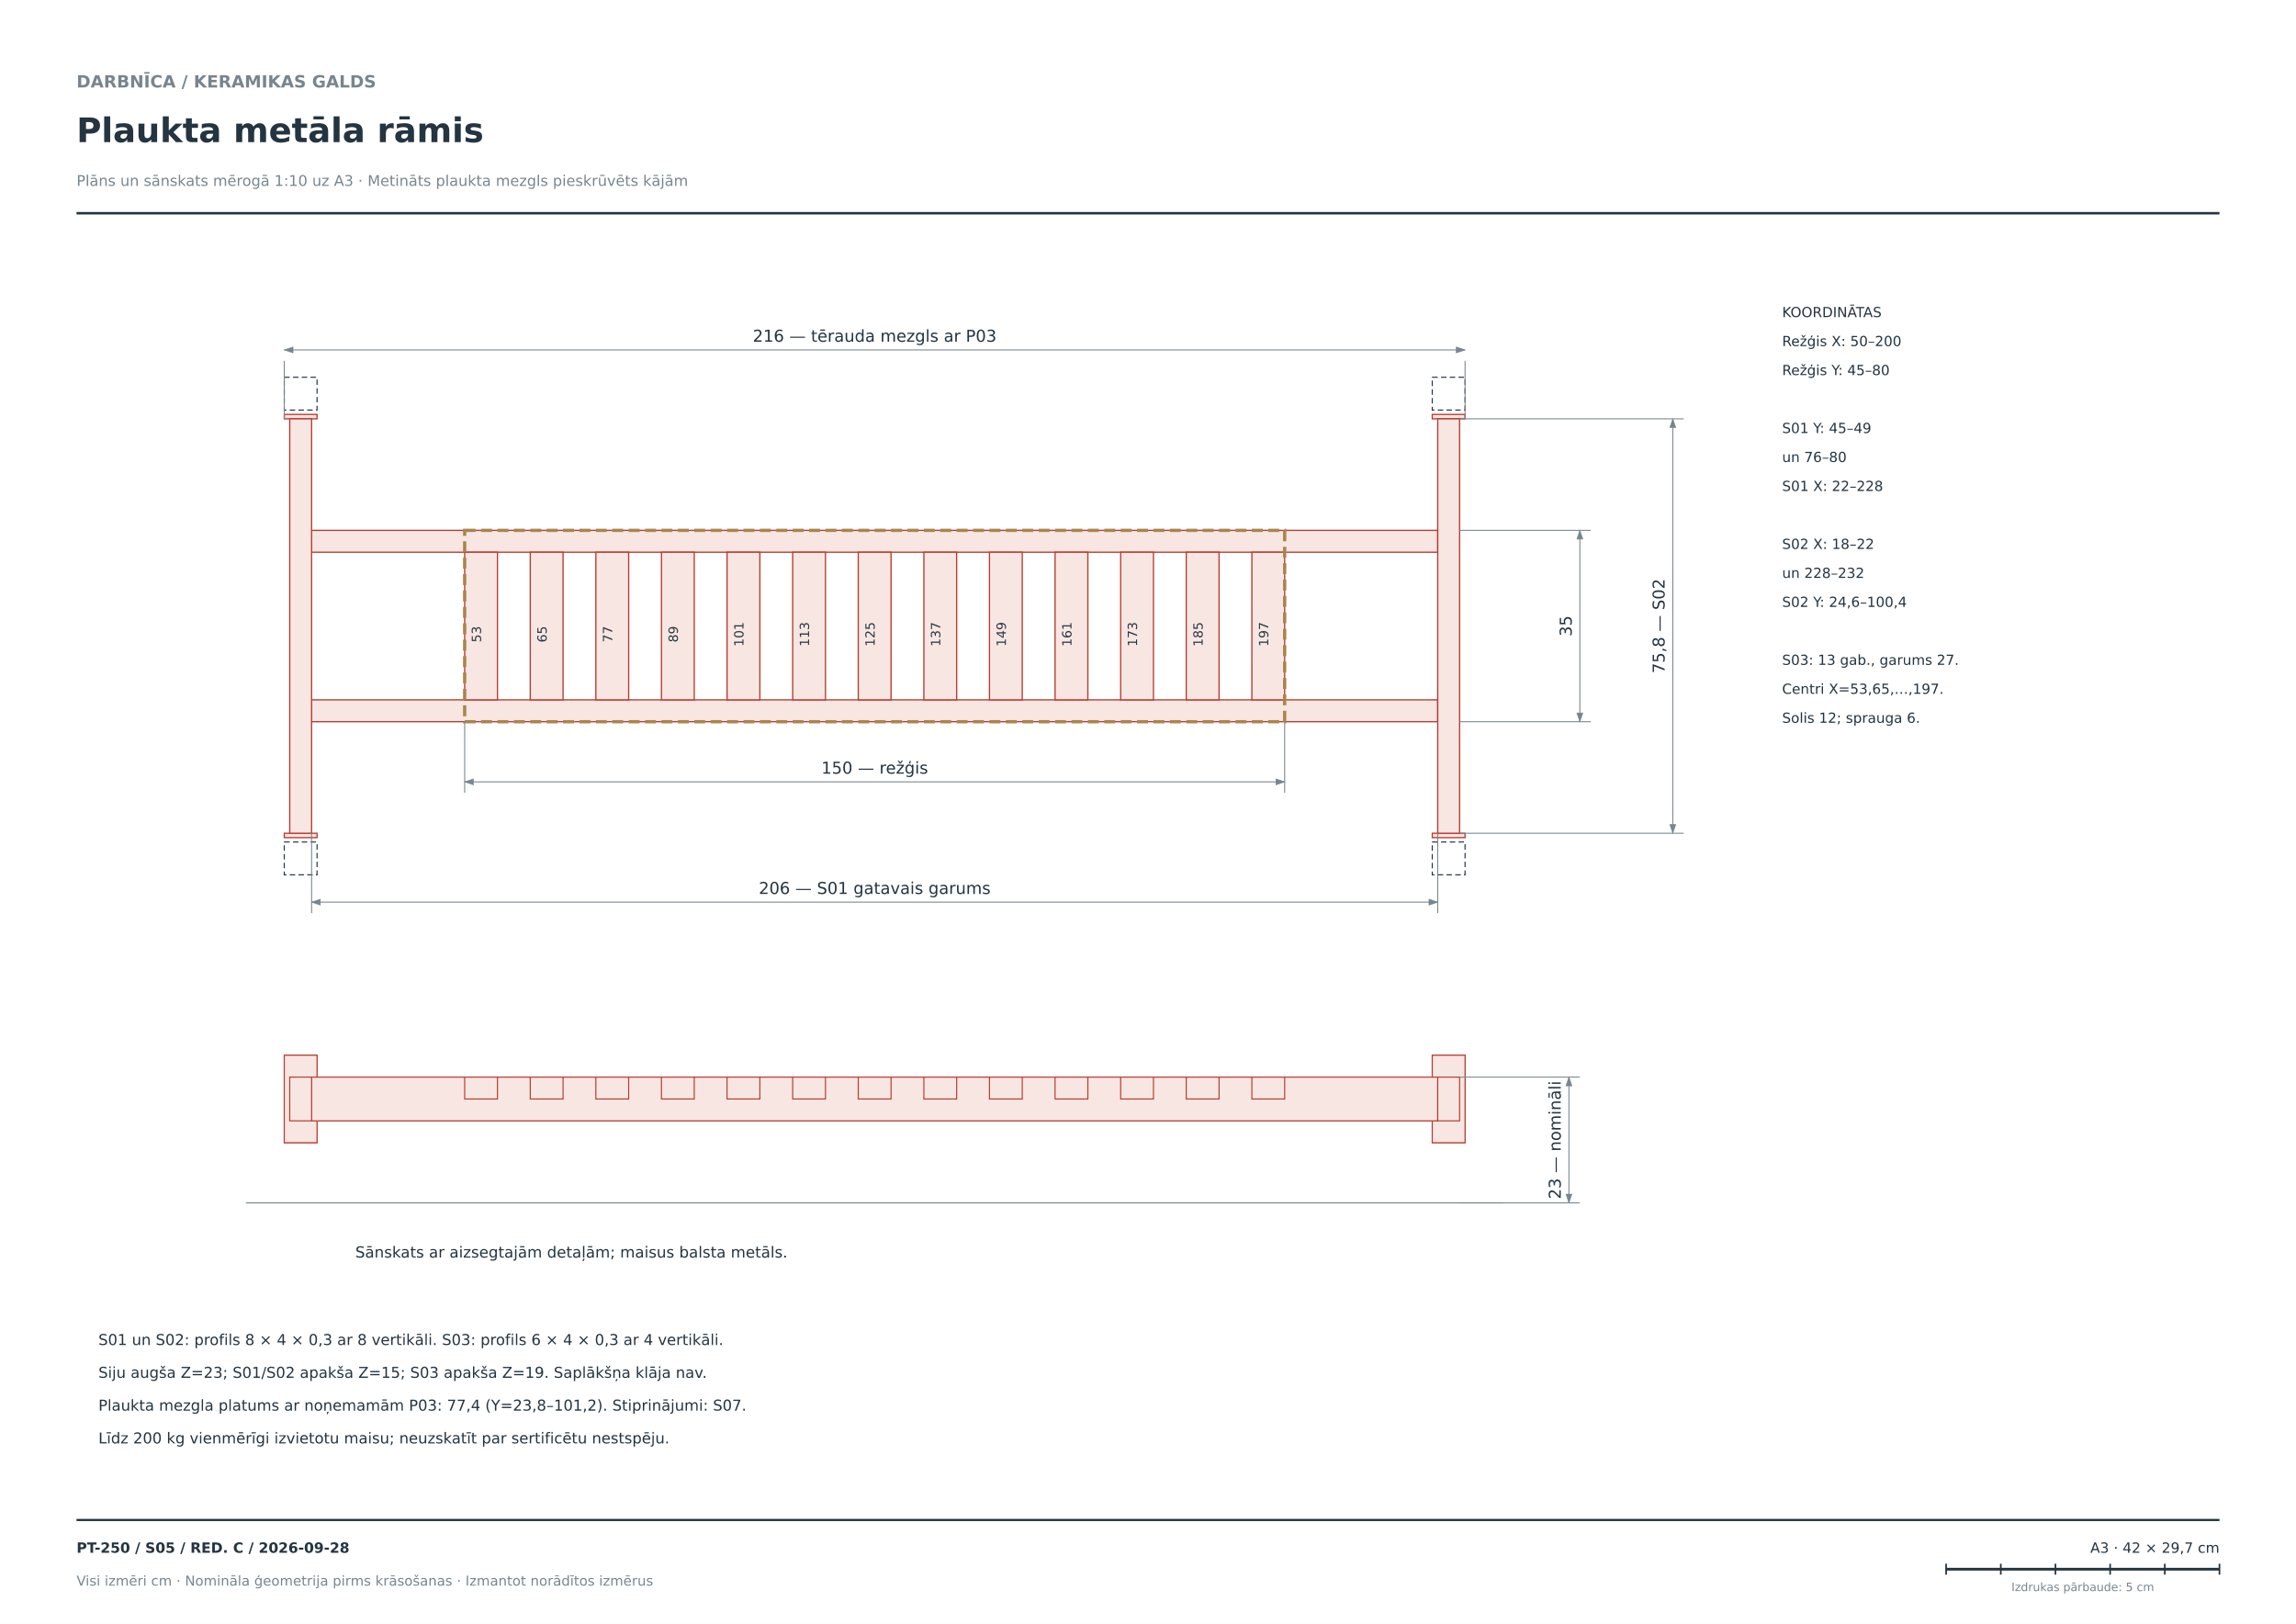
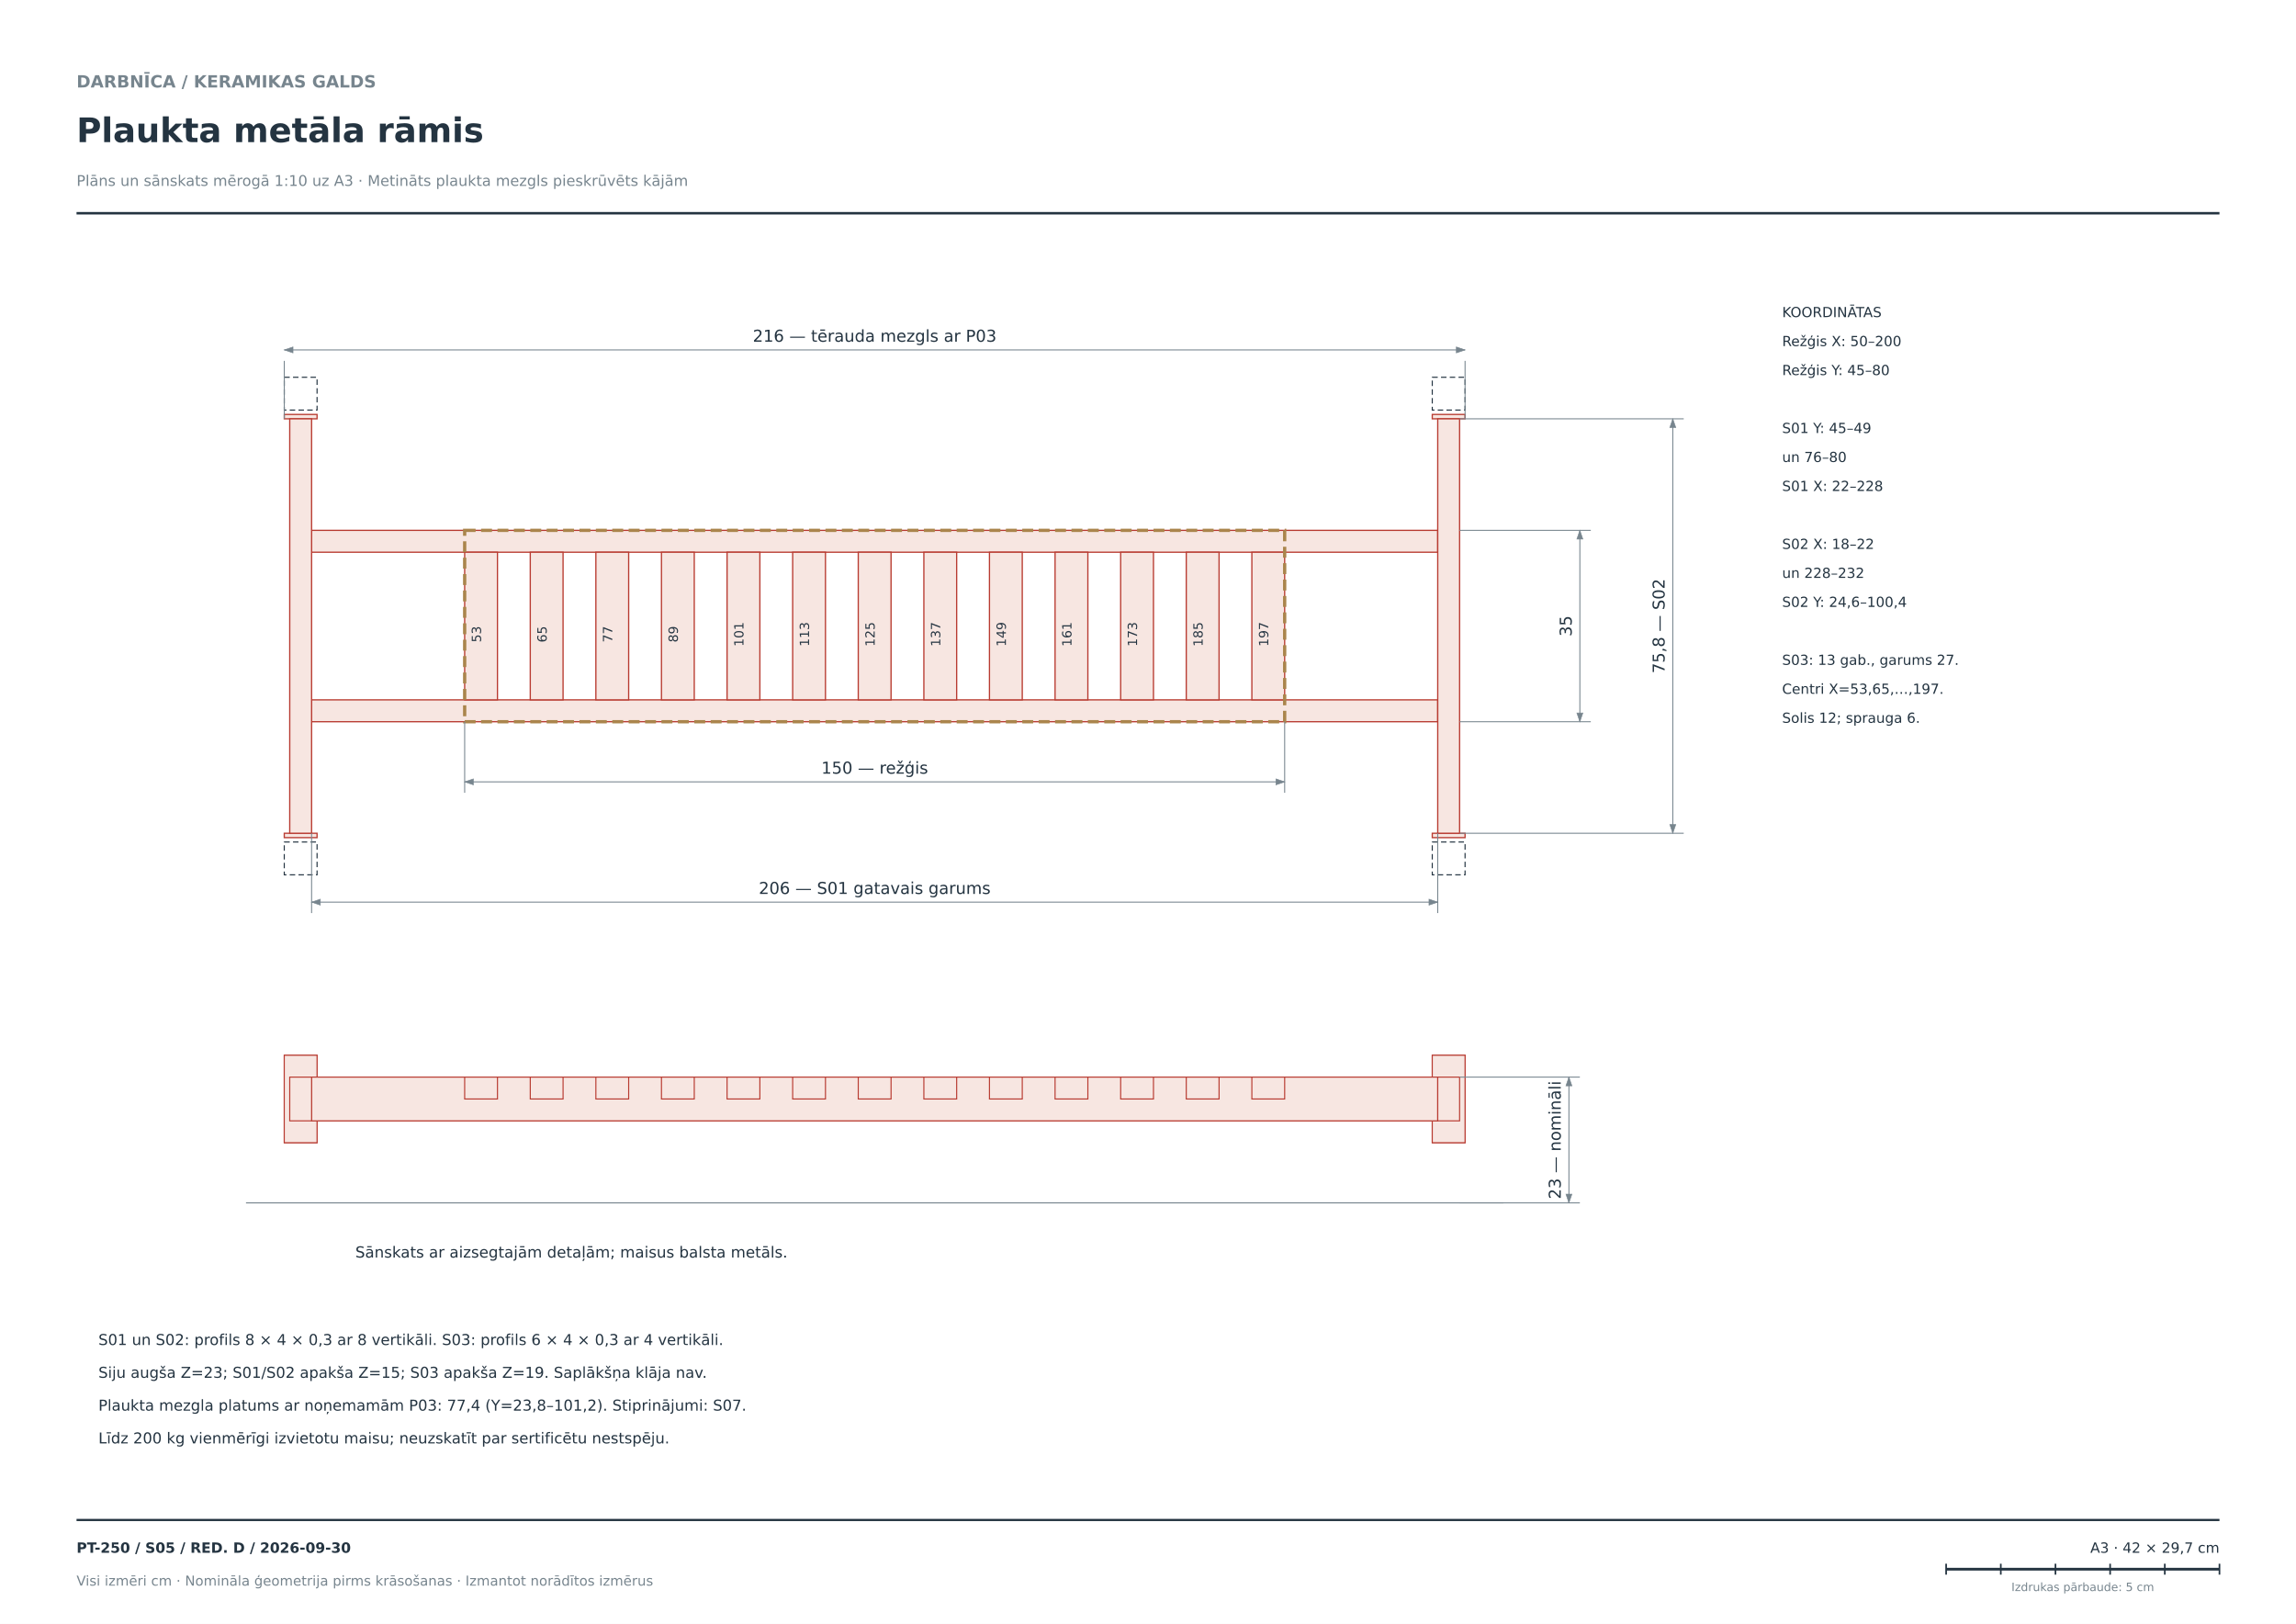
<svg xmlns="http://www.w3.org/2000/svg" width="42cm" height="29.7cm" viewBox="0 0 420 297">
  <rect width="420" height="297" fill="white" />
  <text x="14" y="16" font-family="DejaVu Sans" font-size="3.1" fill="#77858e" text-anchor="start" font-weight="bold">DARBNĪCA / KERAMIKAS GALDS</text>
  <text x="14" y="26" font-family="DejaVu Sans" font-size="6.2" fill="#243441" text-anchor="start" font-weight="bold">Plaukta metāla rāmis</text>
  <text x="14" y="34" font-family="DejaVu Sans" font-size="2.7" fill="#77858e" text-anchor="start">Plāns un sānskats mērogā 1:10 uz A3 · Metināts plaukta mezgls pieskrūvēts kājām</text>
  <line x1="14" y1="39" x2="406" y2="39" stroke="#243441" stroke-width="0.45" />
  <line x1="14" y1="278" x2="406" y2="278" stroke="#243441" stroke-width="0.4" />
-   <text x="14" y="284" font-family="DejaVu Sans" font-size="2.6" fill="#243441" text-anchor="start" font-weight="bold">PT-250  /  S05  /  RED. C  /  2026-09-28</text>
+   <text x="14" y="284" font-family="DejaVu Sans" font-size="2.6" fill="#243441" text-anchor="start" font-weight="bold">PT-250  /  S05  /  RED. D  /  2026-09-30</text>
  <text x="14" y="290" font-family="DejaVu Sans" font-size="2.5" fill="#77858e" text-anchor="start">Visi izmēri cm · Nomināla ģeometrija pirms krāsošanas · Izmantot norādītos izmērus</text>
  <text x="406" y="284" font-family="DejaVu Sans" font-size="2.6" fill="#243441" text-anchor="end">A3 · 42 × 29,7 cm</text>
  <line x1="356" y1="287" x2="406" y2="287" stroke="#243441" stroke-width="0.5" />
  <line x1="356" y1="286" x2="356" y2="288" stroke="#243441" stroke-width="0.3" />
  <line x1="366" y1="286" x2="366" y2="288" stroke="#243441" stroke-width="0.3" />
  <line x1="376" y1="286" x2="376" y2="288" stroke="#243441" stroke-width="0.3" />
  <line x1="386" y1="286" x2="386" y2="288" stroke="#243441" stroke-width="0.3" />
  <line x1="396" y1="286" x2="396" y2="288" stroke="#243441" stroke-width="0.3" />
  <line x1="406" y1="286" x2="406" y2="288" stroke="#243441" stroke-width="0.3" />
  <text x="381" y="291" font-family="DejaVu Sans" font-size="2.1" fill="#77858e" text-anchor="middle">Izdrukas pārbaude: 5 cm</text>
  <rect x="52" y="75.8" width="6" height="0.8" fill="#f7e6e1" stroke="#b83b31" stroke-width="0.23" rx="0" />
  <rect x="262" y="75.8" width="6" height="0.8" fill="#f7e6e1" stroke="#b83b31" stroke-width="0.23" rx="0" />
  <rect x="52" y="152.4" width="6" height="0.8" fill="#f7e6e1" stroke="#b83b31" stroke-width="0.23" rx="0" />
  <rect x="262" y="152.4" width="6" height="0.8" fill="#f7e6e1" stroke="#b83b31" stroke-width="0.23" rx="0" />
  <rect x="57" y="97" width="206" height="4" fill="#f7e6e1" stroke="#b83b31" stroke-width="0.23" rx="0" />
  <rect x="57" y="128" width="206" height="4" fill="#f7e6e1" stroke="#b83b31" stroke-width="0.23" rx="0" />
  <rect x="53" y="76.6" width="4" height="75.8" fill="#f7e6e1" stroke="#b83b31" stroke-width="0.23" rx="0" />
  <rect x="263" y="76.6" width="4" height="75.8" fill="#f7e6e1" stroke="#b83b31" stroke-width="0.23" rx="0" />
  <rect x="85" y="101" width="6" height="27" fill="#f7e6e1" stroke="#b83b31" stroke-width="0.23" rx="0" />
  <rect x="97" y="101" width="6" height="27" fill="#f7e6e1" stroke="#b83b31" stroke-width="0.23" rx="0" />
  <rect x="109" y="101" width="6" height="27" fill="#f7e6e1" stroke="#b83b31" stroke-width="0.23" rx="0" />
  <rect x="121" y="101" width="6" height="27" fill="#f7e6e1" stroke="#b83b31" stroke-width="0.23" rx="0" />
  <rect x="133" y="101" width="6" height="27" fill="#f7e6e1" stroke="#b83b31" stroke-width="0.23" rx="0" />
  <rect x="145" y="101" width="6" height="27" fill="#f7e6e1" stroke="#b83b31" stroke-width="0.23" rx="0" />
  <rect x="157" y="101" width="6" height="27" fill="#f7e6e1" stroke="#b83b31" stroke-width="0.23" rx="0" />
  <rect x="169" y="101" width="6" height="27" fill="#f7e6e1" stroke="#b83b31" stroke-width="0.23" rx="0" />
  <rect x="181" y="101" width="6" height="27" fill="#f7e6e1" stroke="#b83b31" stroke-width="0.23" rx="0" />
  <rect x="193" y="101" width="6" height="27" fill="#f7e6e1" stroke="#b83b31" stroke-width="0.23" rx="0" />
  <rect x="205" y="101" width="6" height="27" fill="#f7e6e1" stroke="#b83b31" stroke-width="0.23" rx="0" />
  <rect x="217" y="101" width="6" height="27" fill="#f7e6e1" stroke="#b83b31" stroke-width="0.23" rx="0" />
  <rect x="229" y="101" width="6" height="27" fill="#f7e6e1" stroke="#b83b31" stroke-width="0.23" rx="0" />
  <rect x="52" y="69" width="6" height="6" fill="none" stroke="#243441" stroke-width="0.2" rx="0" stroke-dasharray="1 .6" />
  <rect x="262" y="69" width="6" height="6" fill="none" stroke="#243441" stroke-width="0.2" rx="0" stroke-dasharray="1 .6" />
  <rect x="52" y="154" width="6" height="6" fill="none" stroke="#243441" stroke-width="0.2" rx="0" stroke-dasharray="1 .6" />
  <rect x="262" y="154" width="6" height="6" fill="none" stroke="#243441" stroke-width="0.2" rx="0" stroke-dasharray="1 .6" />
  <rect x="85" y="97" width="150" height="35" fill="none" stroke="#aa854c" stroke-width="0.6" rx="0" stroke-dasharray="2 1" />
  <text x="88" y="116" font-family="DejaVu Sans" font-size="2.35" fill="#243441" text-anchor="middle" transform="rotate(-90 88 116)">53</text>
  <text x="100" y="116" font-family="DejaVu Sans" font-size="2.35" fill="#243441" text-anchor="middle" transform="rotate(-90 100 116)">65</text>
  <text x="112" y="116" font-family="DejaVu Sans" font-size="2.35" fill="#243441" text-anchor="middle" transform="rotate(-90 112 116)">77</text>
  <text x="124" y="116" font-family="DejaVu Sans" font-size="2.35" fill="#243441" text-anchor="middle" transform="rotate(-90 124 116)">89</text>
  <text x="136" y="116" font-family="DejaVu Sans" font-size="2.35" fill="#243441" text-anchor="middle" transform="rotate(-90 136 116)">101</text>
  <text x="148" y="116" font-family="DejaVu Sans" font-size="2.35" fill="#243441" text-anchor="middle" transform="rotate(-90 148 116)">113</text>
  <text x="160" y="116" font-family="DejaVu Sans" font-size="2.35" fill="#243441" text-anchor="middle" transform="rotate(-90 160 116)">125</text>
  <text x="172" y="116" font-family="DejaVu Sans" font-size="2.35" fill="#243441" text-anchor="middle" transform="rotate(-90 172 116)">137</text>
  <text x="184" y="116" font-family="DejaVu Sans" font-size="2.35" fill="#243441" text-anchor="middle" transform="rotate(-90 184 116)">149</text>
  <text x="196" y="116" font-family="DejaVu Sans" font-size="2.35" fill="#243441" text-anchor="middle" transform="rotate(-90 196 116)">161</text>
  <text x="208" y="116" font-family="DejaVu Sans" font-size="2.35" fill="#243441" text-anchor="middle" transform="rotate(-90 208 116)">173</text>
  <text x="220" y="116" font-family="DejaVu Sans" font-size="2.35" fill="#243441" text-anchor="middle" transform="rotate(-90 220 116)">185</text>
  <text x="232" y="116" font-family="DejaVu Sans" font-size="2.35" fill="#243441" text-anchor="middle" transform="rotate(-90 232 116)">197</text>
  <line x1="52" y1="76.6" x2="52" y2="66" stroke="#77858e" stroke-width="0.18" />
  <line x1="268" y1="76.6" x2="268" y2="66" stroke="#77858e" stroke-width="0.18" />
  <line x1="52" y1="64" x2="268" y2="64" stroke="#77858e" stroke-width="0.18" />
  <polygon points="52,64 53.6,63.45 53.6,64.55" fill="#77858e" stroke="#77858e" stroke-width="0.1" />
  <polygon points="268,64 266.4,63.45 266.4,64.55" fill="#77858e" stroke="#77858e" stroke-width="0.1" />
  <text x="160" y="62.5" font-family="DejaVu Sans" font-size="3" fill="#243441" text-anchor="middle">216 — tērauda mezgls ar P03</text>
  <line x1="85" y1="132" x2="85" y2="145" stroke="#77858e" stroke-width="0.18" />
  <line x1="235" y1="132" x2="235" y2="145" stroke="#77858e" stroke-width="0.18" />
  <line x1="85" y1="143" x2="235" y2="143" stroke="#77858e" stroke-width="0.18" />
  <polygon points="85,143 86.6,142.45 86.6,143.55" fill="#77858e" stroke="#77858e" stroke-width="0.1" />
  <polygon points="235,143 233.4,142.45 233.4,143.55" fill="#77858e" stroke="#77858e" stroke-width="0.1" />
  <text x="160" y="141.5" font-family="DejaVu Sans" font-size="3" fill="#243441" text-anchor="middle">150 — režģis</text>
  <line x1="57" y1="152.4" x2="57" y2="167" stroke="#77858e" stroke-width="0.18" />
  <line x1="263" y1="152.4" x2="263" y2="167" stroke="#77858e" stroke-width="0.18" />
  <line x1="57" y1="165" x2="263" y2="165" stroke="#77858e" stroke-width="0.18" />
  <polygon points="57,165 58.6,164.45 58.6,165.55" fill="#77858e" stroke="#77858e" stroke-width="0.1" />
  <polygon points="263,165 261.4,164.45 261.4,165.55" fill="#77858e" stroke="#77858e" stroke-width="0.1" />
  <text x="160" y="163.5" font-family="DejaVu Sans" font-size="3" fill="#243441" text-anchor="middle">206 — S01 gatavais garums</text>
  <line x1="267" y1="97" x2="291" y2="97" stroke="#77858e" stroke-width="0.18" />
  <line x1="267" y1="132" x2="291" y2="132" stroke="#77858e" stroke-width="0.18" />
  <line x1="289" y1="97" x2="289" y2="132" stroke="#77858e" stroke-width="0.18" />
  <polygon points="289,97 288.45,98.6 289.55,98.6" fill="#77858e" stroke="#77858e" stroke-width="0.1" />
  <polygon points="289,132 288.45,130.4 289.55,130.4" fill="#77858e" stroke="#77858e" stroke-width="0.1" />
  <text x="287.5" y="114.5" font-family="DejaVu Sans" font-size="3" fill="#243441" text-anchor="middle" transform="rotate(-90 287.5 114.5)">35</text>
  <line x1="267" y1="76.6" x2="308" y2="76.6" stroke="#77858e" stroke-width="0.18" />
  <line x1="267" y1="152.4" x2="308" y2="152.4" stroke="#77858e" stroke-width="0.18" />
  <line x1="306" y1="76.6" x2="306" y2="152.4" stroke="#77858e" stroke-width="0.18" />
  <polygon points="306,76.6 305.45,78.2 306.55,78.2" fill="#77858e" stroke="#77858e" stroke-width="0.1" />
  <polygon points="306,152.4 305.45,150.8 306.55,150.8" fill="#77858e" stroke="#77858e" stroke-width="0.1" />
  <text x="304.5" y="114.5" font-family="DejaVu Sans" font-size="3" fill="#243441" text-anchor="middle" transform="rotate(-90 304.5 114.5)">75,8 — S02</text>
  <text x="326" y="58" font-family="DejaVu Sans" font-size="2.55" fill="#243441" text-anchor="start">KOORDINĀTAS</text>
  <text x="326" y="63.3" font-family="DejaVu Sans" font-size="2.55" fill="#243441" text-anchor="start">Režģis X: 50–200</text>
  <text x="326" y="68.6" font-family="DejaVu Sans" font-size="2.55" fill="#243441" text-anchor="start">Režģis Y: 45–80</text>
  <text x="326" y="73.9" font-family="DejaVu Sans" font-size="2.55" fill="#243441" text-anchor="start" />
  <text x="326" y="79.2" font-family="DejaVu Sans" font-size="2.55" fill="#243441" text-anchor="start">S01 Y: 45–49</text>
  <text x="326" y="84.5" font-family="DejaVu Sans" font-size="2.55" fill="#243441" text-anchor="start">un 76–80</text>
  <text x="326" y="89.8" font-family="DejaVu Sans" font-size="2.55" fill="#243441" text-anchor="start">S01 X: 22–228</text>
  <text x="326" y="95.1" font-family="DejaVu Sans" font-size="2.55" fill="#243441" text-anchor="start" />
  <text x="326" y="100.4" font-family="DejaVu Sans" font-size="2.55" fill="#243441" text-anchor="start">S02 X: 18–22</text>
  <text x="326" y="105.7" font-family="DejaVu Sans" font-size="2.55" fill="#243441" text-anchor="start">un 228–232</text>
  <text x="326" y="111" font-family="DejaVu Sans" font-size="2.55" fill="#243441" text-anchor="start">S02 Y: 24,6–100,4</text>
  <text x="326" y="116.3" font-family="DejaVu Sans" font-size="2.55" fill="#243441" text-anchor="start" />
  <text x="326" y="121.6" font-family="DejaVu Sans" font-size="2.55" fill="#243441" text-anchor="start">S03: 13 gab., garums 27.</text>
  <text x="326" y="126.9" font-family="DejaVu Sans" font-size="2.55" fill="#243441" text-anchor="start">Centri X=53,65,…,197.</text>
  <text x="326" y="132.2" font-family="DejaVu Sans" font-size="2.55" fill="#243441" text-anchor="start">Solis 12; sprauga 6.</text>
  <rect x="52" y="193" width="6" height="16" fill="#f7e6e1" stroke="#b83b31" stroke-width="0.2" rx="0" />
  <rect x="262" y="193" width="6" height="16" fill="#f7e6e1" stroke="#b83b31" stroke-width="0.2" rx="0" />
  <rect x="52" y="193" width="6" height="16" fill="#f7e6e1" stroke="#b83b31" stroke-width="0.2" rx="0" />
  <rect x="262" y="193" width="6" height="16" fill="#f7e6e1" stroke="#b83b31" stroke-width="0.2" rx="0" />
  <rect x="57" y="197" width="206" height="8" fill="#f7e6e1" stroke="#b83b31" stroke-width="0.2" rx="0" />
  <rect x="57" y="197" width="206" height="8" fill="#f7e6e1" stroke="#b83b31" stroke-width="0.2" rx="0" />
  <rect x="53" y="197" width="4" height="8" fill="#f7e6e1" stroke="#b83b31" stroke-width="0.2" rx="0" />
  <rect x="263" y="197" width="4" height="8" fill="#f7e6e1" stroke="#b83b31" stroke-width="0.2" rx="0" />
  <rect x="85" y="197" width="6" height="4" fill="#f7e6e1" stroke="#b83b31" stroke-width="0.2" rx="0" />
  <rect x="97" y="197" width="6" height="4" fill="#f7e6e1" stroke="#b83b31" stroke-width="0.2" rx="0" />
  <rect x="109" y="197" width="6" height="4" fill="#f7e6e1" stroke="#b83b31" stroke-width="0.2" rx="0" />
  <rect x="121" y="197" width="6" height="4" fill="#f7e6e1" stroke="#b83b31" stroke-width="0.2" rx="0" />
  <rect x="133" y="197" width="6" height="4" fill="#f7e6e1" stroke="#b83b31" stroke-width="0.2" rx="0" />
  <rect x="145" y="197" width="6" height="4" fill="#f7e6e1" stroke="#b83b31" stroke-width="0.2" rx="0" />
  <rect x="157" y="197" width="6" height="4" fill="#f7e6e1" stroke="#b83b31" stroke-width="0.2" rx="0" />
  <rect x="169" y="197" width="6" height="4" fill="#f7e6e1" stroke="#b83b31" stroke-width="0.2" rx="0" />
  <rect x="181" y="197" width="6" height="4" fill="#f7e6e1" stroke="#b83b31" stroke-width="0.2" rx="0" />
  <rect x="193" y="197" width="6" height="4" fill="#f7e6e1" stroke="#b83b31" stroke-width="0.2" rx="0" />
  <rect x="205" y="197" width="6" height="4" fill="#f7e6e1" stroke="#b83b31" stroke-width="0.2" rx="0" />
  <rect x="217" y="197" width="6" height="4" fill="#f7e6e1" stroke="#b83b31" stroke-width="0.2" rx="0" />
  <rect x="229" y="197" width="6" height="4" fill="#f7e6e1" stroke="#b83b31" stroke-width="0.2" rx="0" />
  <line x1="45" y1="220" x2="275" y2="220" stroke="#77858e" stroke-width="0.2" />
  <line x1="267" y1="197" x2="289" y2="197" stroke="#77858e" stroke-width="0.18" />
  <line x1="267" y1="220" x2="289" y2="220" stroke="#77858e" stroke-width="0.18" />
  <line x1="287" y1="197" x2="287" y2="220" stroke="#77858e" stroke-width="0.18" />
  <polygon points="287,197 286.45,198.6 287.55,198.6" fill="#77858e" stroke="#77858e" stroke-width="0.1" />
  <polygon points="287,220 286.45,218.4 287.55,218.4" fill="#77858e" stroke="#77858e" stroke-width="0.1" />
  <text x="285.5" y="208.5" font-family="DejaVu Sans" font-size="3" fill="#243441" text-anchor="middle" transform="rotate(-90 285.5 208.5)">23 — nomināli</text>
  <text x="65" y="230" font-family="DejaVu Sans" font-size="2.8" fill="#243441" text-anchor="start">Sānskats ar aizsegtajām detaļām; maisus balsta metāls.</text>
  <text x="18" y="246" font-family="DejaVu Sans" font-size="2.75" fill="#243441" text-anchor="start">S01 un S02: profils 8 × 4 × 0,3 ar 8 vertikāli. S03: profils 6 × 4 × 0,3 ar 4 vertikāli.</text>
  <text x="18" y="252" font-family="DejaVu Sans" font-size="2.75" fill="#243441" text-anchor="start">Siju augša Z=23; S01/S02 apakša Z=15; S03 apakša Z=19. Saplākšņa klāja nav.</text>
  <text x="18" y="258" font-family="DejaVu Sans" font-size="2.75" fill="#243441" text-anchor="start">Plaukta mezgla platums ar noņemamām P03: 77,4 (Y=23,8–101,2). Stiprinājumi: S07.</text>
  <text x="18" y="264" font-family="DejaVu Sans" font-size="2.75" fill="#243441" text-anchor="start">Līdz 200 kg vienmērīgi izvietotu maisu; neuzskatīt par sertificētu nestspēju.</text>
</svg>
